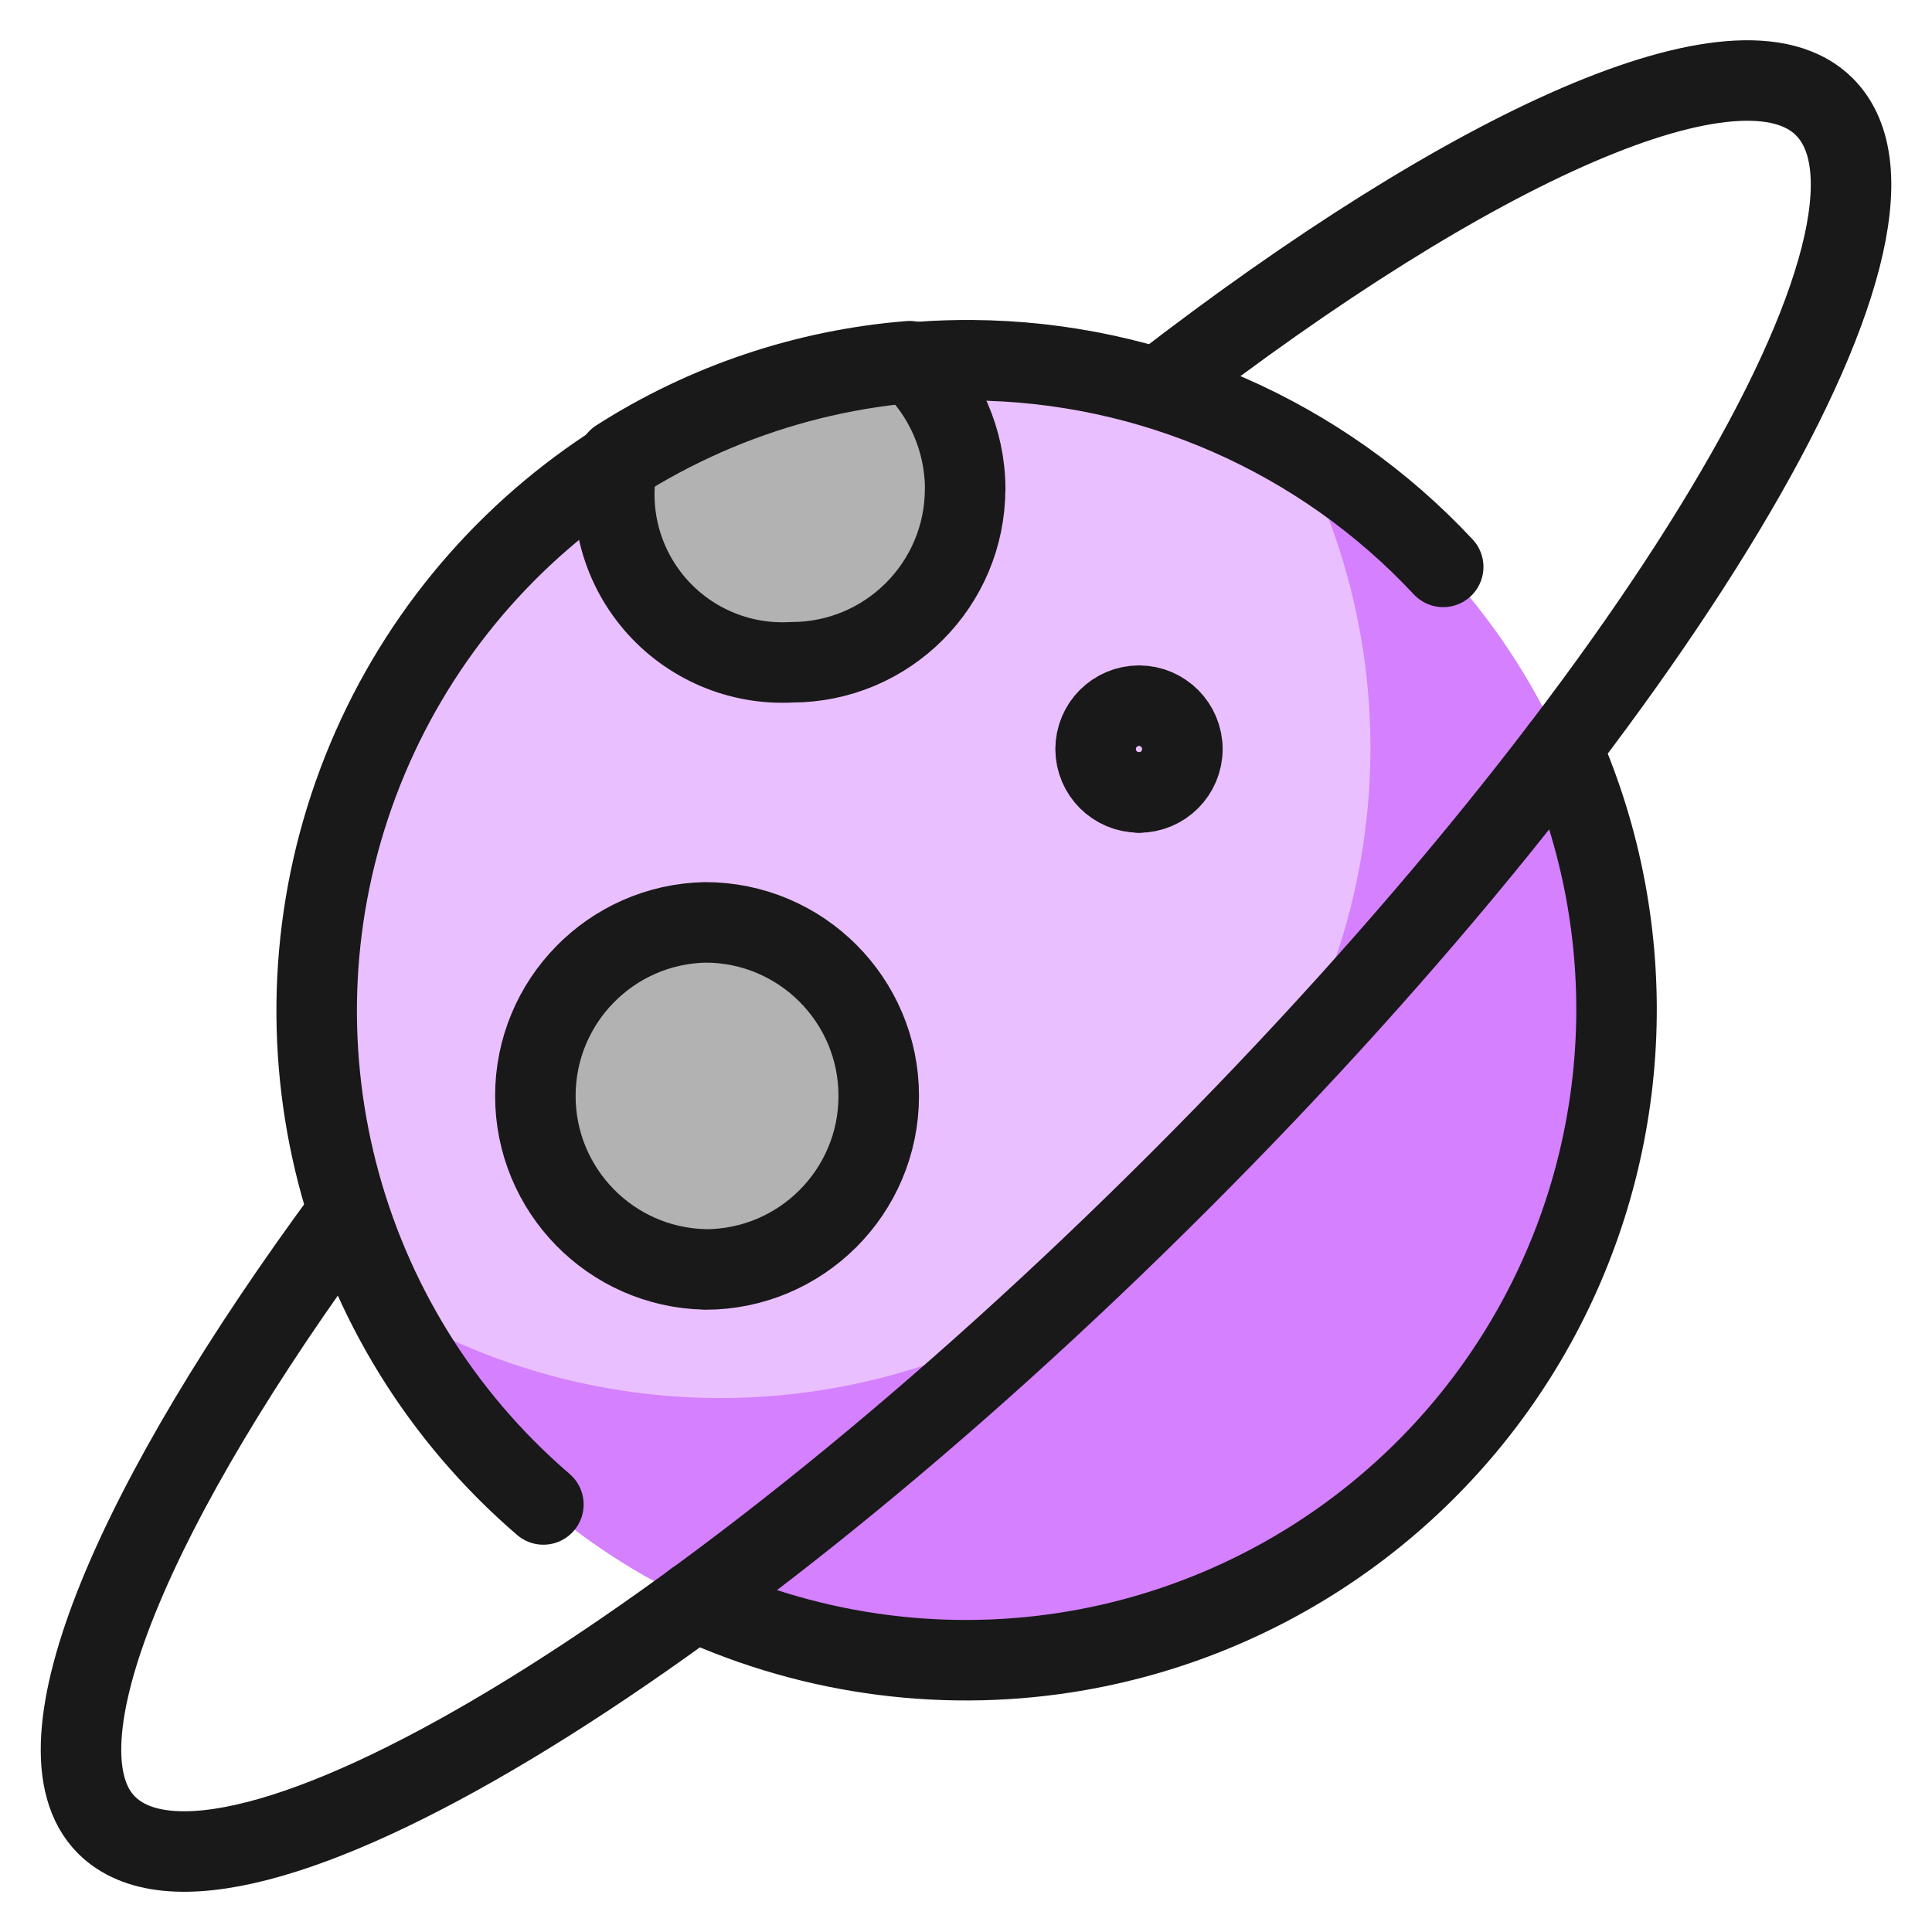
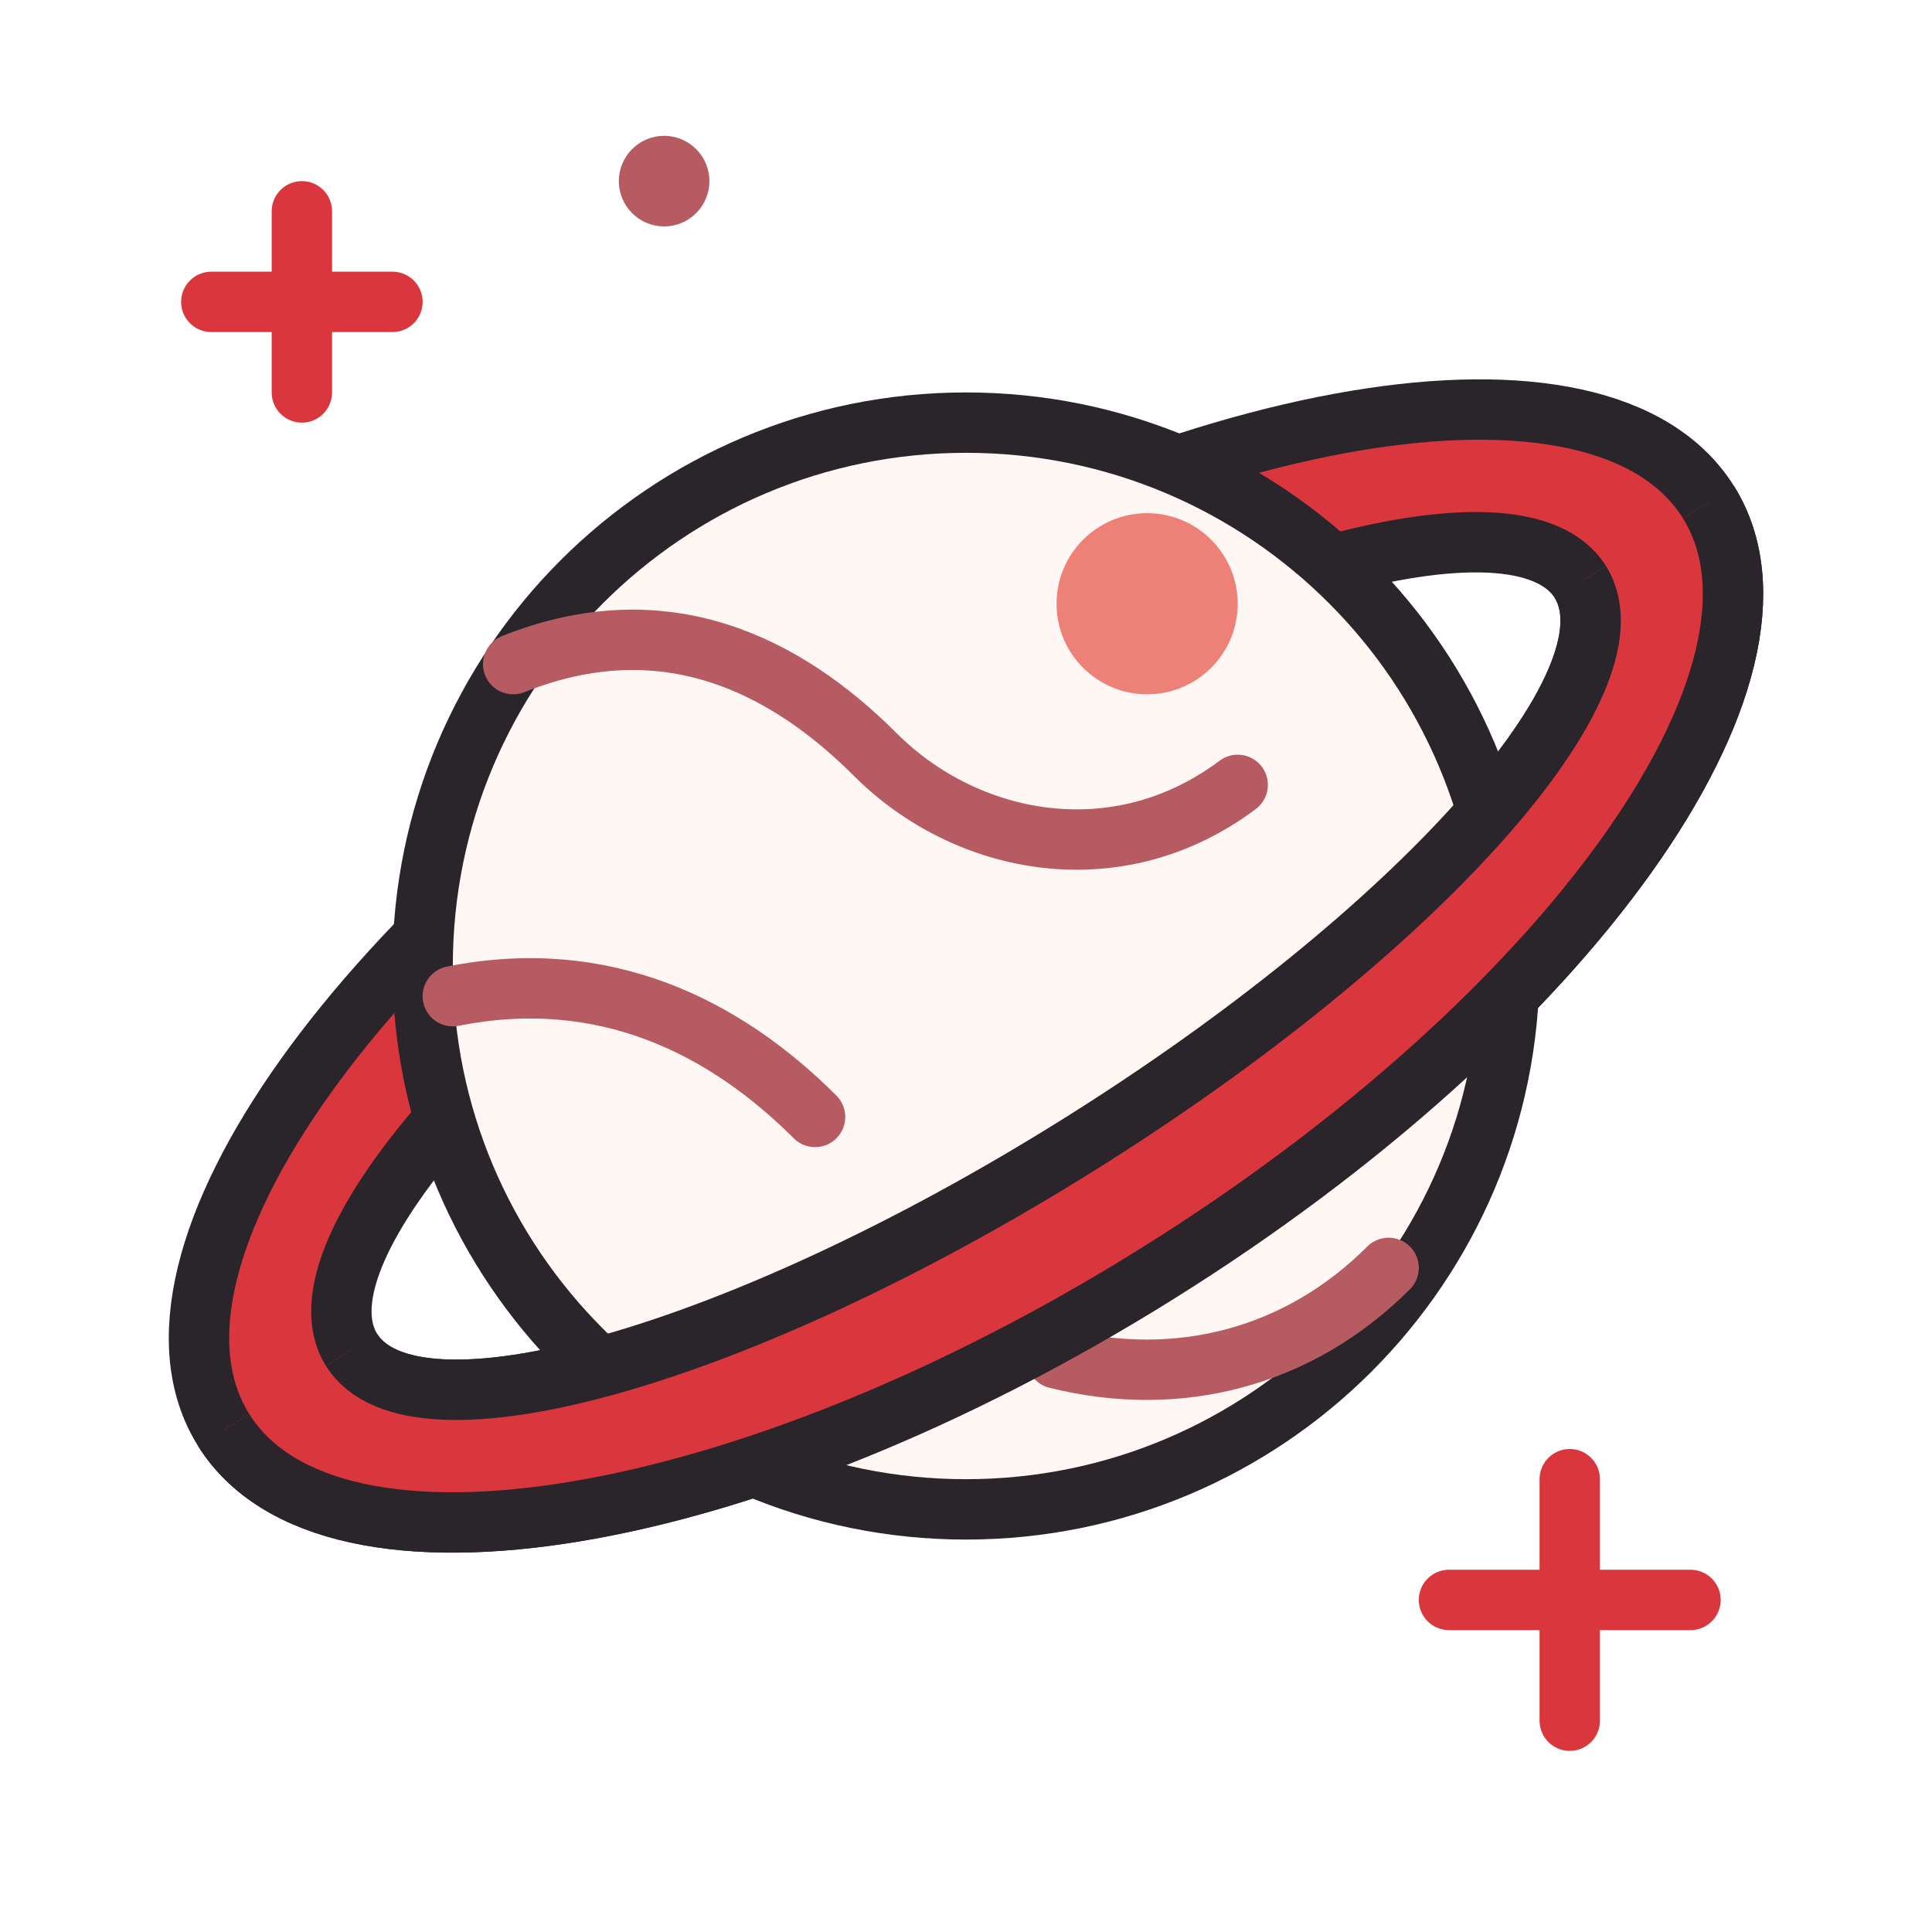
- <svg xmlns="http://www.w3.org/2000/svg" width="48" height="48" viewBox="0 0 24 24">
-   <g fill="none">
-     <path fill="#eabfff" d="M11.994 20.62a8.084 8.084 0 1 0 0-16.169a8.084 8.084 0 0 0 0 16.168" />
-     <path fill="#d480ff" d="M16.13 5.6A8.074 8.074 0 0 1 4.812 16.226A8.084 8.084 0 1 0 16.135 5.6z" />
-     <path stroke="#191919" stroke-linecap="round" stroke-linejoin="round" d="M19.4 9.29a8.086 8.086 0 0 1-6.002 11.212a8.1 8.1 0 0 1-4.766-.611" />
-     <path stroke="#191919" stroke-linecap="round" stroke-linejoin="round" d="M14.393 4.814c3.893-3.01 7.234-4.527 8.27-3.487c1.474 1.472-2.109 7.445-8.002 13.337C8.77 20.557 2.796 24.14 1.323 22.671c-.97-.97.36-4.032 2.992-7.597" />
-     <path fill="#b2b2b2" stroke="#191919" stroke-linecap="round" stroke-linejoin="round" d="M11.989 6.072a2.155 2.155 0 0 1-2.156 2.155a2.088 2.088 0 0 1-2.156-2.522A7.9 7.9 0 0 1 11.3 4.487a2.18 2.18 0 0 1 .69 1.585" />
-     <path stroke="#191919" stroke-linecap="round" stroke-linejoin="round" d="M6.75 18.689a8.083 8.083 0 0 1 5.325-14.214a8.08 8.08 0 0 1 5.853 2.567" />
-     <path fill="#b2b2b2" stroke="#191919" stroke-linecap="round" stroke-linejoin="round" d="M8.76 15.77a2.156 2.156 0 1 0 0-4.312a2.156 2.156 0 0 0 0 4.311" />
-     <path stroke="#191919" stroke-linecap="round" stroke-linejoin="round" d="M14.15 8.766a.54.54 0 0 1 .538.54m-1.078-.001a.54.54 0 0 1 .54-.539m0 1.078a.54.54 0 0 1-.54-.539" />
-     <path stroke="#191919" stroke-linecap="round" stroke-linejoin="round" d="M14.688 9.305a.54.54 0 0 1-.539.54" />
+ <svg xmlns="http://www.w3.org/2000/svg" width="48" height="48" viewBox="0 0 64 64">
+   <defs>
+     <path id="astronomy-ring" d="M3 32a29 12 0 1 0 58 0a29 12 0 1 0-58 0Z M8 32a24 7 0 1 0 48 0a24 7 0 1 0-48 0Z" fill-rule="evenodd" fill="#d9363e" stroke="#29252a" stroke-width="2" />
+     <clipPath id="astronomy-ring-front">
+       <rect x="0" y="32" width="64" height="32" />
+     </clipPath>
+   </defs>
+   <g fill="none" stroke="#29252a" stroke-width="2" stroke-linecap="round" stroke-linejoin="round">
+     <use href="#astronomy-ring" transform="rotate(-32 32 32)" />
+     <circle cx="32" cy="32" r="18" fill="#fff7f3" />
+     <path d="M17 22c5-2 9 0 12 3s8 4 12 1M15 33c5-1 9 1 12 4m8 8c4 1 8 0 11-3" stroke="#b75b62" />
+     <circle cx="38" cy="20" r="3" fill="#ed8178" stroke="none" />
+     <g transform="rotate(-32 32 32)">
+       <use href="#astronomy-ring" clip-path="url(#astronomy-ring-front)" />
+     </g>
+     <path d="M10 7v6M7 10h6M52 49v8m-4-4h8" stroke="#d9363e" />
+     <circle cx="22" cy="6" r="1.5" fill="#b75b62" stroke="none" />
  </g>
</svg>
